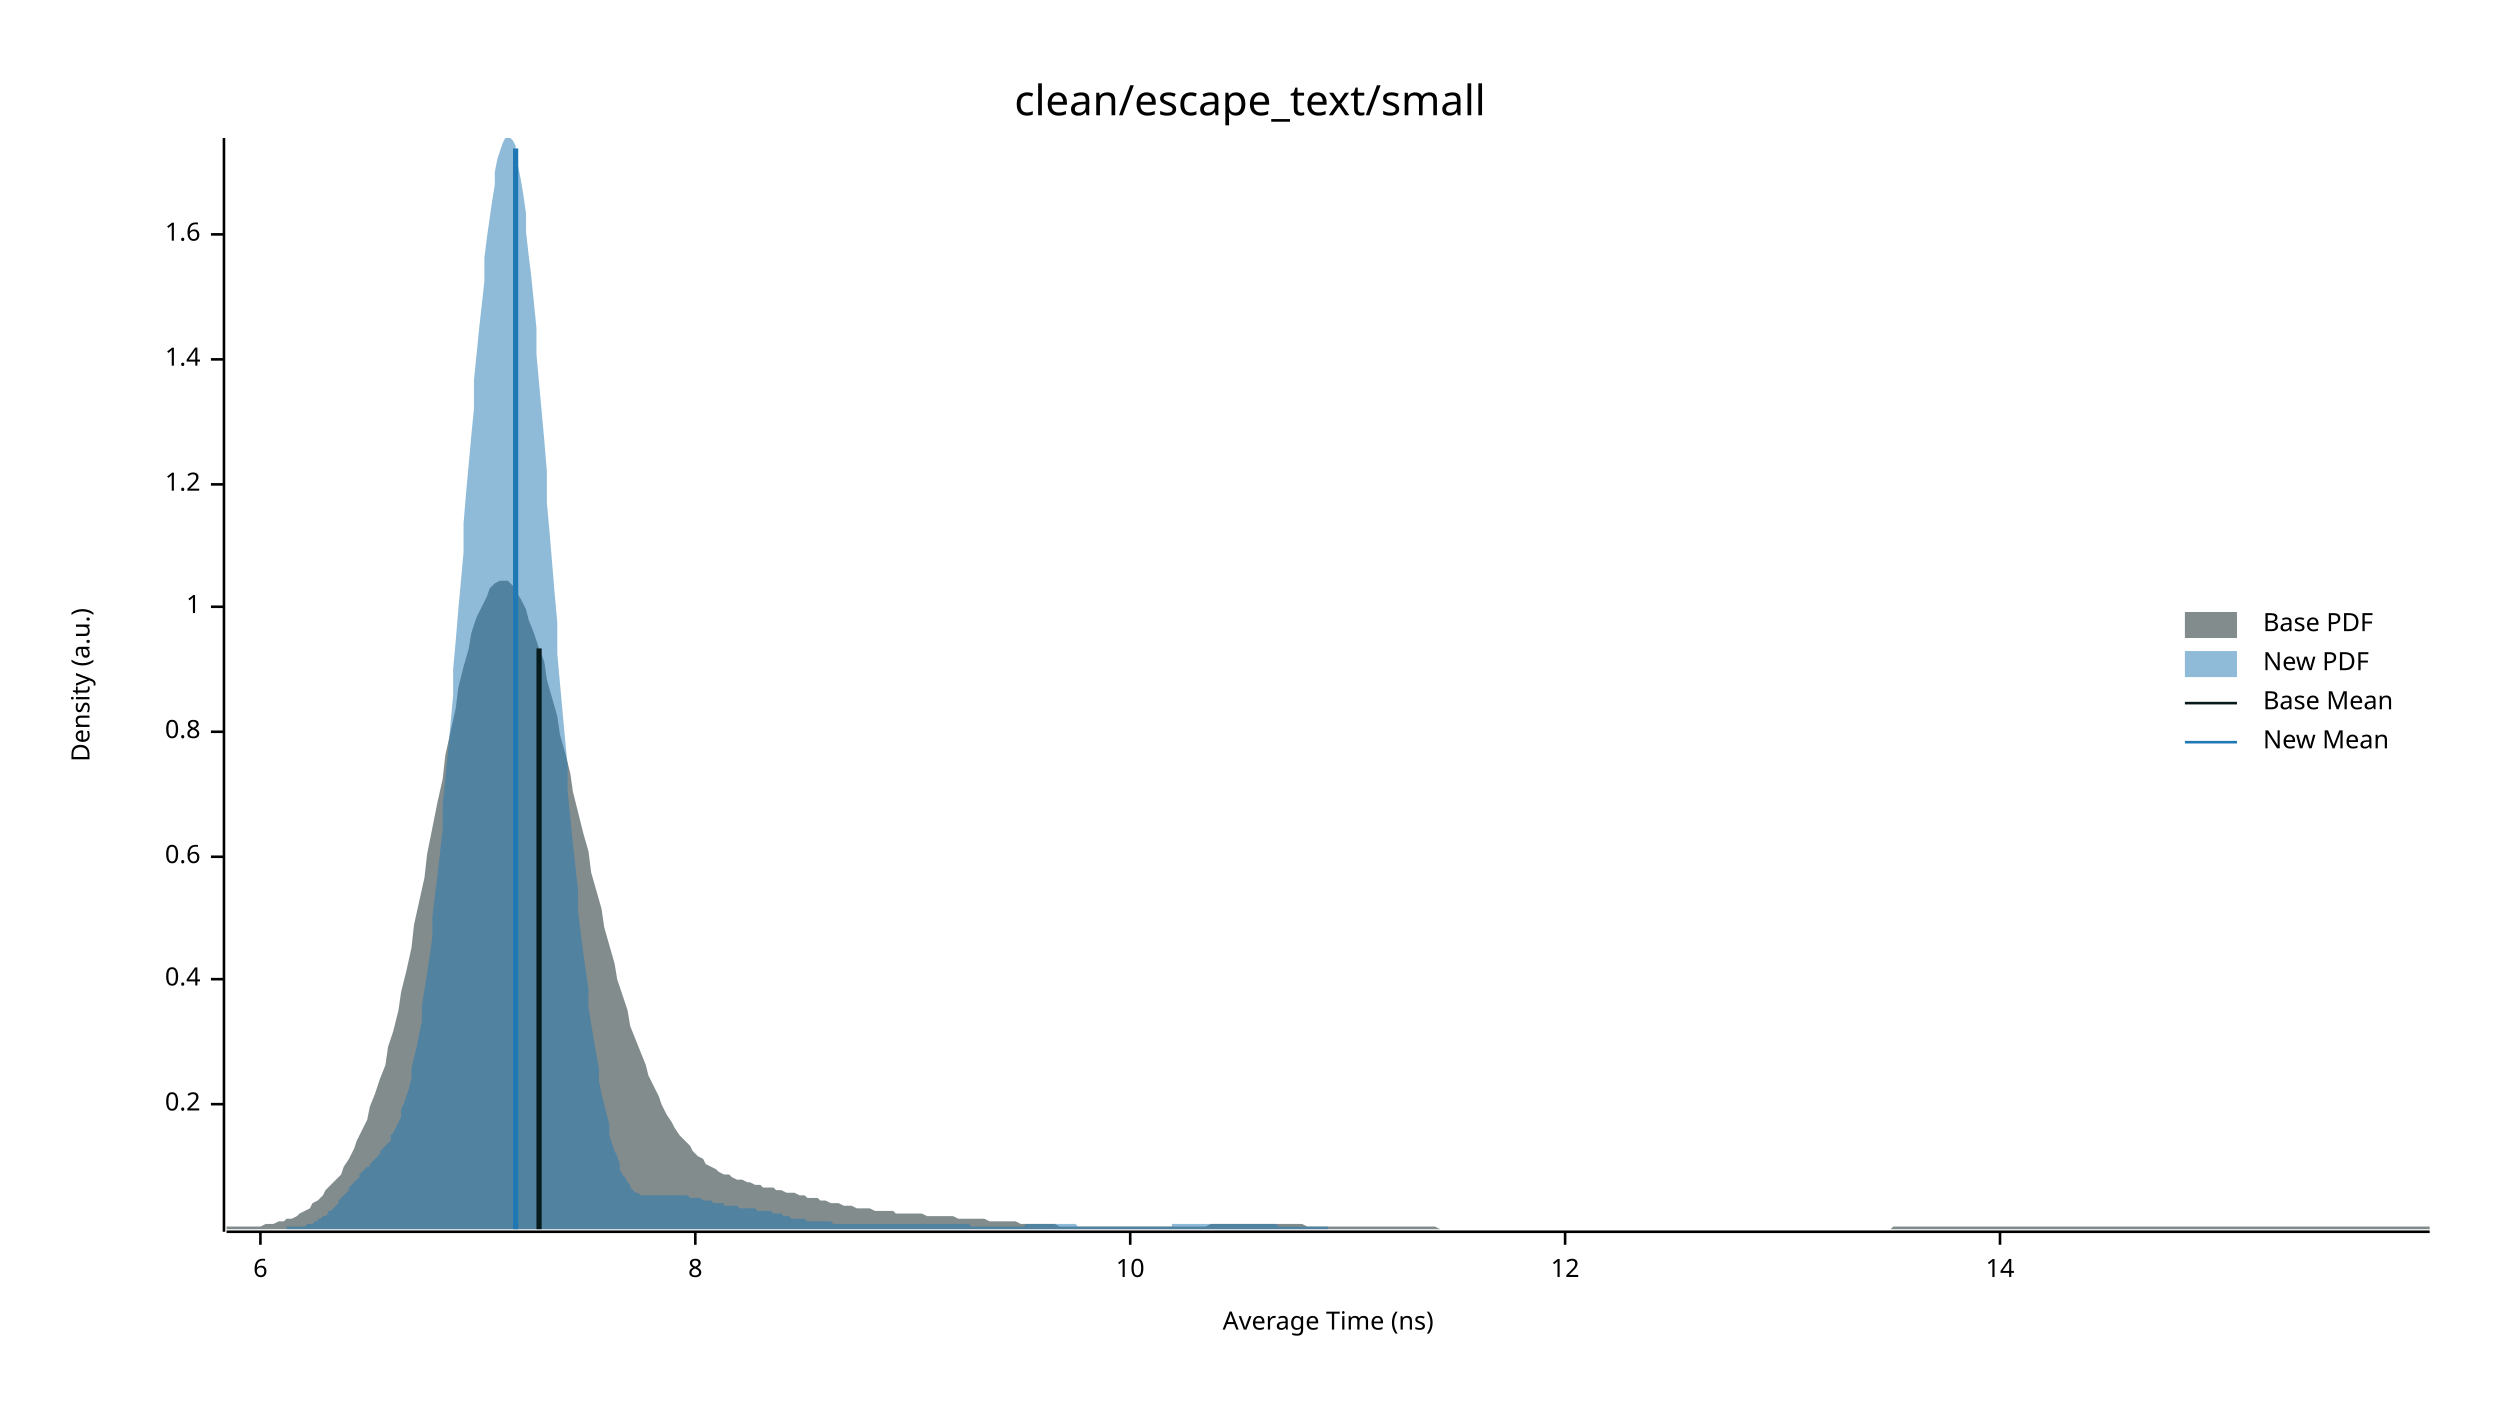
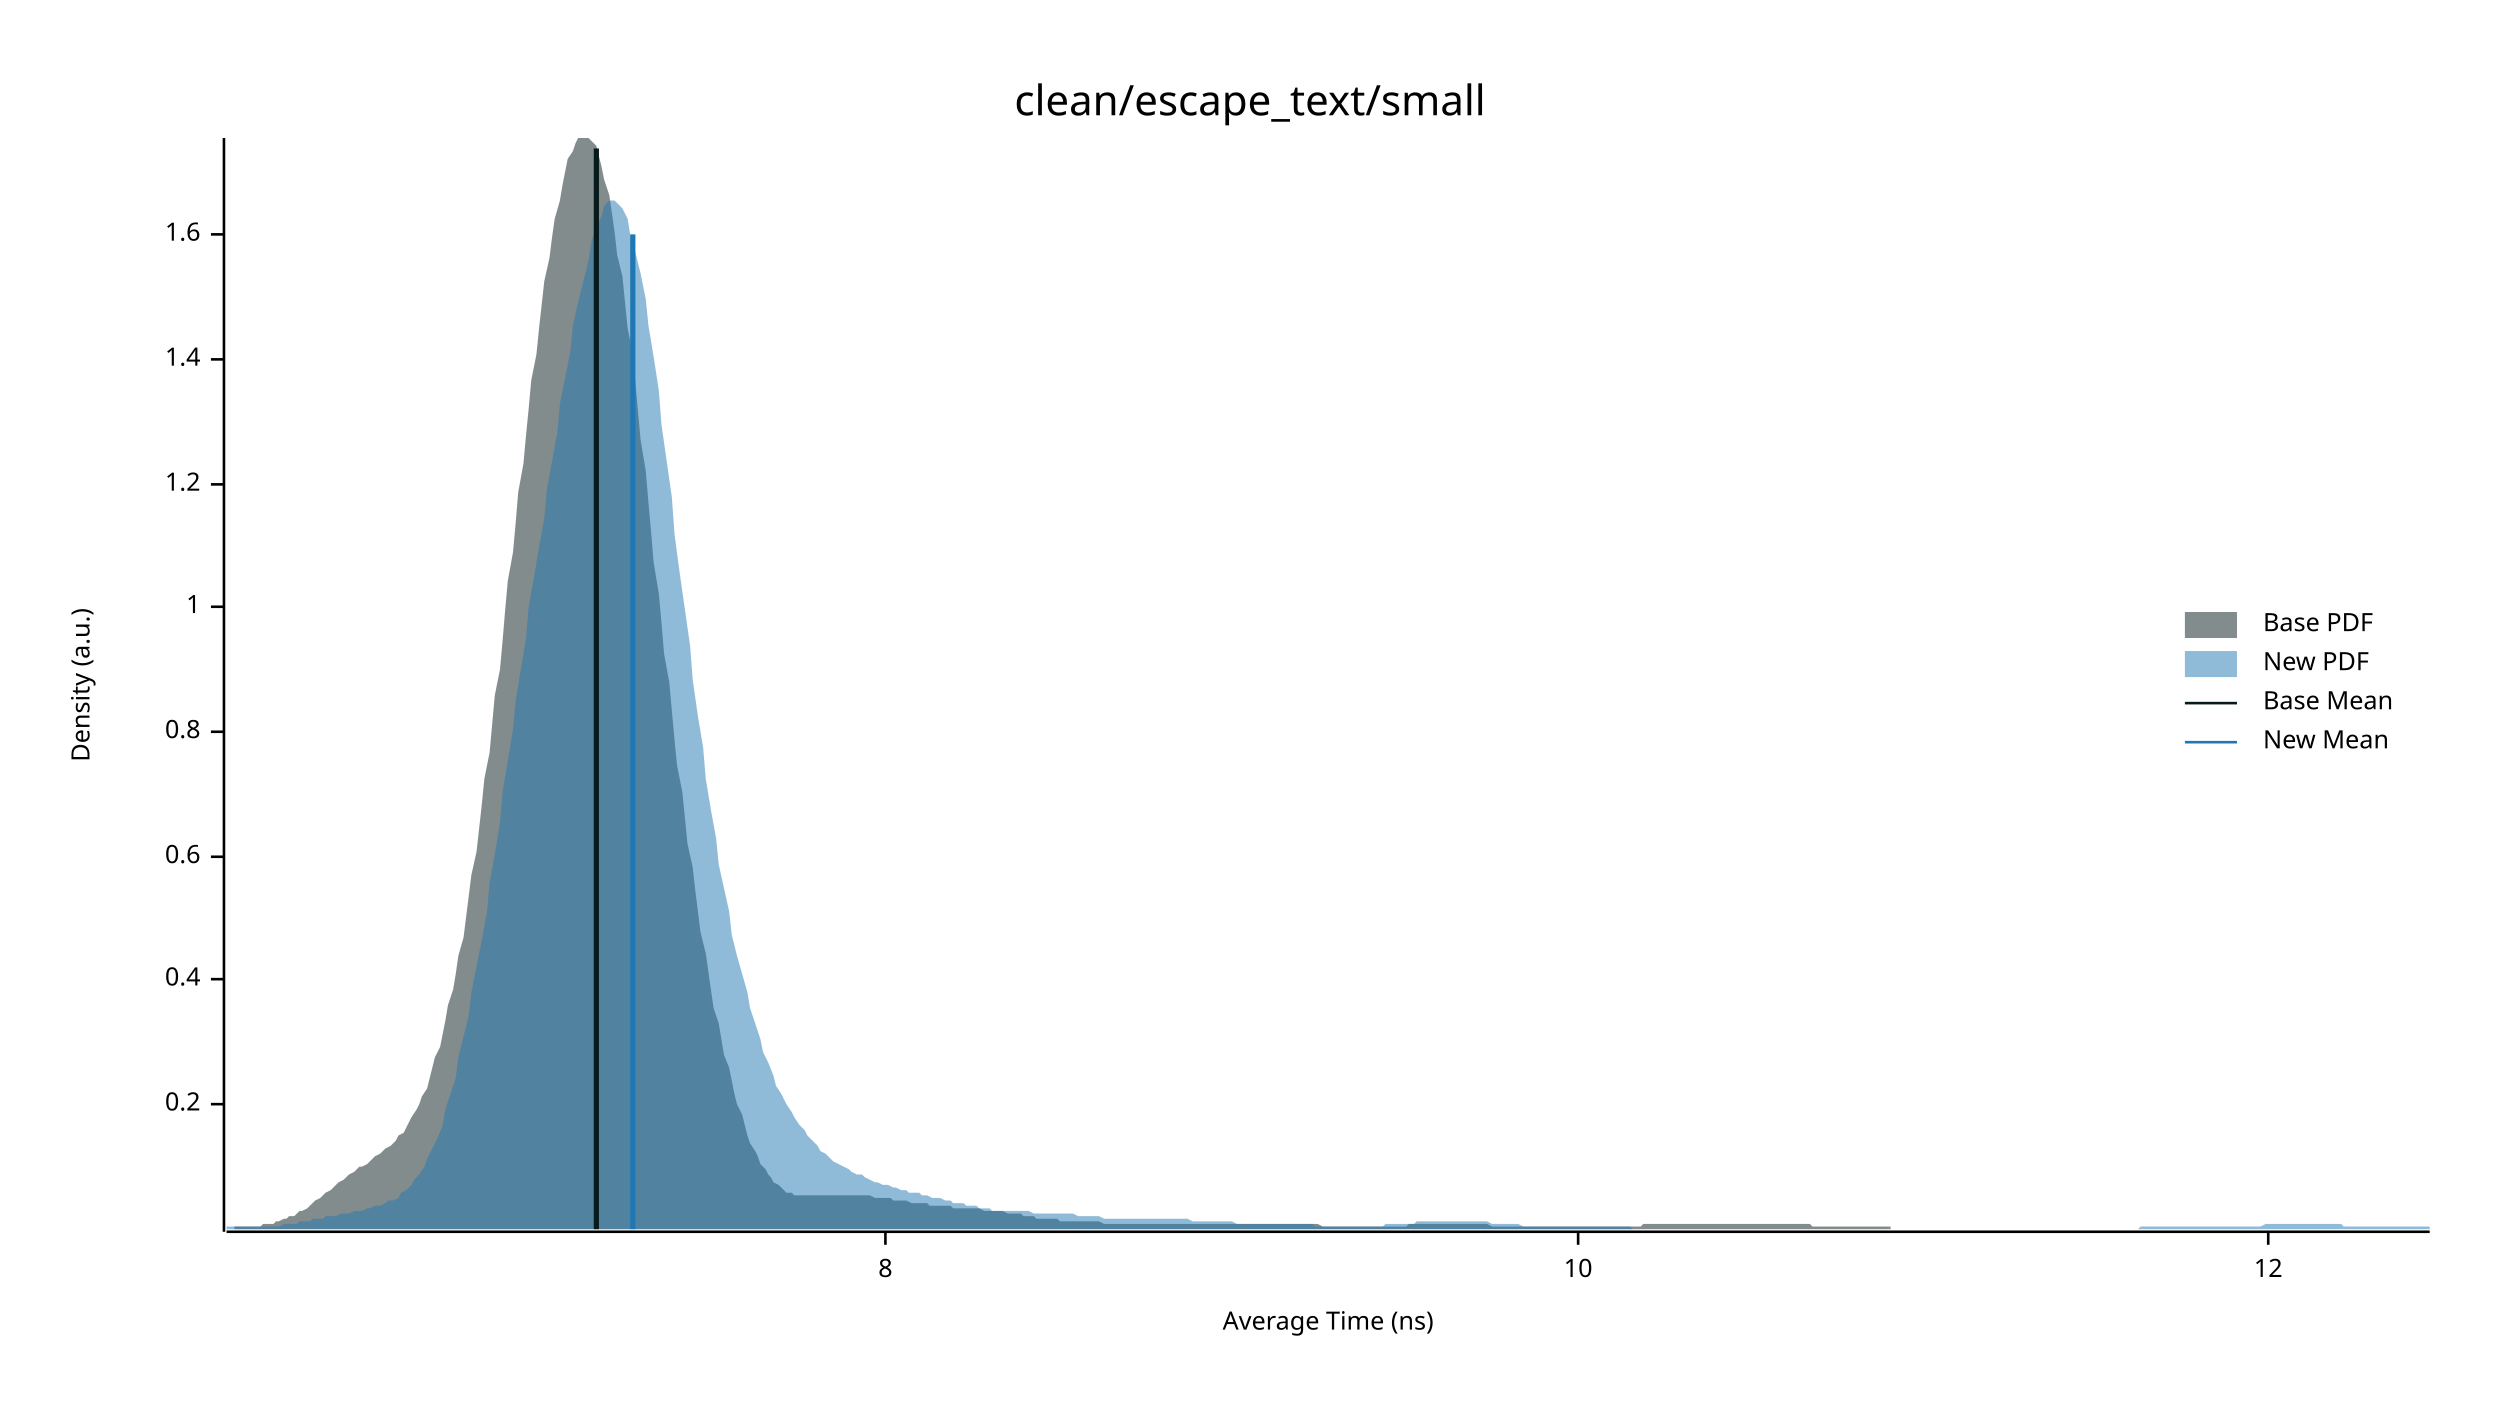
<svg xmlns="http://www.w3.org/2000/svg" width="960" height="540" viewBox="0 0 960 540">
  <text x="480" y="32" dy="0.76em" text-anchor="middle" font-family="sans-serif" font-size="16.129" opacity="1" fill="#000000">
clean/escape_text/small
</text>
  <text x="27" y="263" dy="0.76em" text-anchor="middle" font-family="sans-serif" font-size="9.677" opacity="1" fill="#000000" transform="rotate(270, 27, 263)">
Density (a.u.)
</text>
  <text x="510" y="513" dy="-0.5ex" text-anchor="middle" font-family="sans-serif" font-size="9.677" opacity="1" fill="#000000">
Average Time (ns)
</text>
  <polyline fill="none" opacity="1" stroke="#000000" stroke-width="1" points="86,53 86,473 " />
  <text x="77" y="424" dy="0.5ex" text-anchor="end" font-family="sans-serif" font-size="9.677" opacity="1" fill="#000000">
0.2
</text>
  <polyline fill="none" opacity="1" stroke="#000000" stroke-width="1" points="81,424 86,424 " />
  <text x="77" y="376" dy="0.5ex" text-anchor="end" font-family="sans-serif" font-size="9.677" opacity="1" fill="#000000">
0.4
</text>
  <polyline fill="none" opacity="1" stroke="#000000" stroke-width="1" points="81,376 86,376 " />
  <text x="77" y="329" dy="0.5ex" text-anchor="end" font-family="sans-serif" font-size="9.677" opacity="1" fill="#000000">
0.6
</text>
  <polyline fill="none" opacity="1" stroke="#000000" stroke-width="1" points="81,329 86,329 " />
  <text x="77" y="281" dy="0.5ex" text-anchor="end" font-family="sans-serif" font-size="9.677" opacity="1" fill="#000000">
0.8
</text>
  <polyline fill="none" opacity="1" stroke="#000000" stroke-width="1" points="81,281 86,281 " />
  <text x="77" y="233" dy="0.5ex" text-anchor="end" font-family="sans-serif" font-size="9.677" opacity="1" fill="#000000">
1
</text>
  <polyline fill="none" opacity="1" stroke="#000000" stroke-width="1" points="81,233 86,233 " />
  <text x="77" y="186" dy="0.5ex" text-anchor="end" font-family="sans-serif" font-size="9.677" opacity="1" fill="#000000">
1.2
</text>
  <polyline fill="none" opacity="1" stroke="#000000" stroke-width="1" points="81,186 86,186 " />
  <text x="77" y="138" dy="0.5ex" text-anchor="end" font-family="sans-serif" font-size="9.677" opacity="1" fill="#000000">
1.4
</text>
  <polyline fill="none" opacity="1" stroke="#000000" stroke-width="1" points="81,138 86,138 " />
  <text x="77" y="90" dy="0.5ex" text-anchor="end" font-family="sans-serif" font-size="9.677" opacity="1" fill="#000000">
1.6
</text>
  <polyline fill="none" opacity="1" stroke="#000000" stroke-width="1" points="81,90 86,90 " />
  <polyline fill="none" opacity="1" stroke="#000000" stroke-width="1" points="87,473 933,473 " />
-   <text x="100" y="483" dy="0.76em" text-anchor="middle" font-family="sans-serif" font-size="9.677" opacity="1" fill="#000000">
- 6
- </text>
-   <polyline fill="none" opacity="1" stroke="#000000" stroke-width="1" points="100,473 100,478 " />
-   <text x="267" y="483" dy="0.76em" text-anchor="middle" font-family="sans-serif" font-size="9.677" opacity="1" fill="#000000">
+   <text x="340" y="483" dy="0.76em" text-anchor="middle" font-family="sans-serif" font-size="9.677" opacity="1" fill="#000000">
8
</text>
-   <polyline fill="none" opacity="1" stroke="#000000" stroke-width="1" points="267,473 267,478 " />
-   <text x="434" y="483" dy="0.76em" text-anchor="middle" font-family="sans-serif" font-size="9.677" opacity="1" fill="#000000">
+   <polyline fill="none" opacity="1" stroke="#000000" stroke-width="1" points="340,473 340,478 " />
+   <text x="606" y="483" dy="0.76em" text-anchor="middle" font-family="sans-serif" font-size="9.677" opacity="1" fill="#000000">
10
</text>
-   <polyline fill="none" opacity="1" stroke="#000000" stroke-width="1" points="434,473 434,478 " />
-   <text x="601" y="483" dy="0.76em" text-anchor="middle" font-family="sans-serif" font-size="9.677" opacity="1" fill="#000000">
+   <polyline fill="none" opacity="1" stroke="#000000" stroke-width="1" points="606,473 606,478 " />
+   <text x="871" y="483" dy="0.76em" text-anchor="middle" font-family="sans-serif" font-size="9.677" opacity="1" fill="#000000">
12
</text>
-   <polyline fill="none" opacity="1" stroke="#000000" stroke-width="1" points="601,473 601,478 " />
-   <text x="768" y="483" dy="0.76em" text-anchor="middle" font-family="sans-serif" font-size="9.677" opacity="1" fill="#000000">
- 14
- </text>
-   <polyline fill="none" opacity="1" stroke="#000000" stroke-width="1" points="768,473 768,478 " />
-   <polygon opacity="0.5" fill="#071A1C" points="87,471 88,471 90,471 92,471 93,471 95,471 97,471 98,471 100,471 102,470 103,470 105,470 107,469 109,469 110,468 112,468 114,467 115,466 117,465 119,464 120,462 122,461 124,459 125,457 127,455 129,453 131,451 132,448 134,445 136,441 137,438 139,434 141,430 142,425 144,420 146,414 148,409 149,402 151,396 153,388 154,381 156,373 158,364 159,355 161,346 163,337 164,328 166,318 168,308 170,299 171,290 173,281 175,272 176,264 178,256 180,249 181,243 183,237 185,233 187,229 188,226 190,224 192,223 193,223 195,223 197,225 198,227 200,230 202,234 203,238 205,243 207,249 209,254 210,261 212,268 214,275 215,282 217,289 219,297 220,304 222,312 224,320 226,327 227,335 229,342 231,349 232,356 234,363 236,370 237,376 239,382 241,388 242,394 244,399 246,404 248,409 249,413 251,417 253,421 254,424 256,428 258,431 259,433 261,436 263,438 265,440 266,442 268,444 270,445 271,447 273,448 275,449 276,450 278,451 280,451 281,452 283,453 285,453 287,454 288,454 290,455 292,455 293,456 295,456 297,456 298,457 300,457 302,458 304,458 305,458 307,459 309,459 310,460 312,460 314,460 315,461 317,461 319,462 320,462 322,462 324,463 326,463 327,463 329,464 331,464 332,464 334,464 336,465 337,465 339,465 341,465 343,465 344,466 346,466 348,466 349,466 351,466 353,466 354,466 356,467 358,467 359,467 361,467 363,467 365,467 366,467 368,468 370,468 371,468 373,468 375,468 376,468 378,468 380,469 381,469 383,469 385,469 387,469 388,469 390,469 392,470 393,470 395,470 397,470 398,470 400,470 402,470 404,470 405,470 407,471 409,471 410,471 412,471 414,471 415,471 417,471 419,471 420,471 422,471 424,471 426,471 427,471 429,471 431,471 432,471 434,471 436,471 437,471 439,471 441,471 443,471 444,471 446,471 448,471 449,471 451,471 453,471 454,471 456,471 458,471 459,471 461,471 463,471 465,470 466,470 468,470 470,470 471,470 473,470 475,470 476,470 478,470 480,470 482,470 483,470 485,470 487,470 488,470 490,470 492,470 493,470 495,470 497,470 498,470 500,470 502,471 504,471 505,471 507,471 509,471 510,471 512,471 514,471 515,471 517,471 519,471 521,471 522,471 524,471 526,471 527,471 529,471 531,471 532,471 534,471 536,471 537,471 539,471 541,471 543,471 544,471 546,471 548,471 549,471 551,471 553,472 554,472 556,472 558,472 560,472 561,472 563,472 565,472 566,472 568,472 570,472 571,472 573,472 575,472 576,472 578,472 580,472 582,472 583,472 585,472 587,472 588,472 590,472 592,472 593,472 595,472 597,472 599,472 600,472 602,472 604,472 605,472 607,472 609,472 610,472 612,472 614,472 615,472 617,472 619,472 621,472 622,472 624,472 626,472 627,472 629,472 631,472 632,472 634,472 636,472 638,472 639,472 641,472 643,472 644,472 646,472 648,472 649,472 651,472 653,472 654,472 656,472 658,472 660,472 661,472 663,472 665,472 666,472 668,472 670,472 671,472 673,472 675,472 676,472 678,472 680,472 682,472 683,472 685,472 687,472 688,472 690,472 692,472 693,472 695,472 697,472 699,472 700,472 702,472 704,472 705,472 707,472 709,472 710,472 712,472 714,472 715,472 717,472 719,472 721,472 722,472 724,472 726,472 727,471 729,471 731,471 732,471 734,471 736,471 738,471 739,471 741,471 743,471 744,471 746,471 748,471 749,471 751,471 753,471 754,471 756,471 758,471 760,471 761,471 763,471 765,471 766,471 768,471 770,471 771,471 773,471 775,471 777,471 778,471 780,471 782,471 783,471 785,471 787,471 788,471 790,471 792,471 793,471 795,471 797,471 799,471 800,471 802,471 804,471 805,471 807,471 809,471 810,471 812,471 814,471 816,471 817,471 819,471 821,471 822,471 824,471 826,471 827,471 829,471 831,471 832,471 834,471 836,471 838,471 839,471 841,471 843,471 844,471 846,471 848,471 849,471 851,471 853,471 855,471 856,471 858,471 860,471 861,471 863,471 865,471 866,471 868,471 870,471 871,471 873,471 875,471 877,471 878,471 880,471 882,471 883,471 885,471 887,471 888,471 890,471 892,471 894,471 895,471 897,471 899,471 900,471 902,471 904,471 905,471 907,471 909,471 910,471 912,471 914,471 916,471 917,471 919,471 921,471 922,471 924,471 926,471 927,471 929,471 931,471 933,471 933,472 87,472 " />
-   <polygon opacity="0.5" fill="#1F78B4" points="110,471 111,471 112,471 113,471 114,471 114,471 115,471 116,471 117,471 118,470 118,470 119,470 120,470 121,469 122,469 122,468 123,468 124,467 125,467 126,466 126,465 127,465 128,464 129,463 130,462 130,461 131,460 132,459 133,458 134,457 134,456 135,455 136,454 137,453 138,452 138,451 139,450 140,449 141,448 142,448 142,447 143,446 144,445 145,444 146,443 146,442 147,441 148,440 149,439 150,438 150,436 151,435 152,433 153,431 154,429 154,426 155,424 156,421 157,418 158,414 158,410 159,406 160,402 161,397 162,392 162,386 163,380 164,374 165,367 166,360 166,352 167,344 168,336 169,327 170,318 170,309 171,299 172,289 173,278 174,267 174,257 175,246 176,234 177,223 178,212 178,201 179,189 180,178 181,167 182,157 182,146 183,136 184,126 185,117 186,108 186,99 187,91 188,84 189,77 190,71 190,66 191,61 192,58 193,55 194,53 194,53 195,53 196,53 197,54 198,56 198,60 199,64 200,69 201,75 202,82 202,89 203,98 204,106 205,116 206,126 206,136 207,147 208,158 209,169 210,181 210,193 211,204 212,216 213,228 214,239 214,251 215,262 216,273 217,284 218,294 218,304 219,314 220,324 221,333 222,342 222,350 223,358 224,366 225,373 226,380 226,387 227,393 228,399 229,405 230,410 230,415 231,420 232,424 233,428 234,432 234,436 235,439 236,442 237,444 238,447 238,449 239,451 240,452 241,454 242,455 242,456 243,457 244,458 245,458 246,459 246,459 247,459 248,459 249,459 250,459 250,459 251,459 252,459 253,459 254,459 254,459 255,459 256,459 257,459 258,459 258,459 259,459 260,459 261,459 262,459 262,459 263,459 264,459 265,460 266,460 266,460 267,460 268,460 269,460 270,461 270,461 271,461 272,461 273,461 274,462 274,462 275,462 276,462 277,462 278,462 278,463 279,463 280,463 281,463 282,463 282,463 283,463 284,464 285,464 286,464 286,464 287,464 288,464 289,464 290,464 290,464 291,465 292,465 293,465 294,465 294,465 295,465 296,465 297,466 298,466 298,466 299,466 300,466 301,467 302,467 302,467 303,467 304,468 305,468 306,468 306,468 307,468 308,468 309,468 310,469 310,469 311,469 312,469 313,469 314,469 314,469 315,469 316,469 317,469 318,469 318,469 319,469 320,470 321,470 322,470 322,470 323,470 324,470 325,470 326,470 326,470 327,470 328,470 329,470 330,470 330,470 331,470 332,470 333,470 334,470 334,470 335,470 336,470 337,470 338,470 338,470 339,470 340,470 341,470 342,470 342,470 343,470 344,470 345,470 346,470 346,470 347,470 348,470 349,470 350,470 350,470 351,470 352,470 353,470 354,470 354,470 355,470 356,470 357,470 358,470 358,470 359,470 360,470 361,470 362,470 362,470 363,470 364,470 365,470 366,470 366,470 367,470 368,470 369,470 370,470 370,470 371,470 372,470 373,471 374,471 374,471 375,471 376,471 377,471 378,471 378,471 379,471 380,471 381,471 382,471 382,471 383,471 384,471 385,471 386,471 386,471 387,471 388,471 389,471 390,471 390,471 391,471 392,471 393,471 394,470 394,470 395,470 396,470 397,470 398,470 398,470 399,470 400,470 401,470 402,470 402,470 403,470 404,470 405,470 406,470 406,470 407,470 408,470 409,470 410,470 410,470 411,470 412,470 413,470 414,471 414,471 415,471 416,471 417,471 418,471 418,471 419,471 420,471 421,471 422,471 422,471 423,471 424,471 425,471 426,471 426,471 427,471 428,471 429,471 430,471 430,471 431,471 432,471 433,471 434,471 434,471 435,471 436,471 437,471 438,471 438,471 439,471 440,471 441,471 442,471 442,471 443,471 444,471 445,471 446,471 446,471 447,471 448,471 449,471 450,471 450,470 451,470 452,470 453,470 454,470 454,470 455,470 456,470 457,470 458,470 458,470 459,470 460,470 461,470 462,470 462,470 463,470 464,470 465,470 466,470 466,470 467,470 468,470 469,470 470,470 470,470 471,470 472,470 473,470 474,470 474,470 475,470 476,470 477,470 478,470 478,470 479,470 480,470 481,470 482,470 482,470 483,470 484,470 485,470 486,470 486,470 487,470 488,470 489,470 490,470 490,470 491,471 492,471 493,471 494,471 494,471 495,471 496,471 497,471 498,471 498,471 499,471 500,471 501,471 502,471 502,471 503,471 504,471 505,471 506,471 506,471 507,471 508,471 509,471 510,471 510,472 110,472 " />
-   <polyline fill="none" opacity="1" stroke="#071A1C" stroke-width="2" points="207,472 207,249 " />
-   <polyline fill="none" opacity="1" stroke="#1F78B4" stroke-width="2" points="198,472 198,57 " />
+   <polyline fill="none" opacity="1" stroke="#000000" stroke-width="1" points="871,473 871,478 " />
+   <polygon opacity="0.5" fill="#071A1C" points="90,471 91,471 92,471 93,471 95,471 96,471 97,471 99,471 100,471 101,470 102,470 104,470 105,470 106,469 107,469 109,468 110,468 111,467 113,467 114,466 115,465 116,465 118,464 119,463 120,462 121,461 123,460 124,459 125,458 127,457 128,456 129,455 130,454 132,453 133,452 134,451 136,450 137,449 138,448 139,448 141,447 142,446 143,445 144,444 146,443 147,442 148,441 150,440 151,439 152,438 153,436 155,435 156,433 157,431 158,429 160,426 161,424 162,421 164,418 165,414 166,410 167,406 169,402 170,397 171,392 172,386 174,380 175,374 176,367 178,360 179,352 180,344 181,336 183,327 184,318 185,309 186,299 188,289 189,278 190,267 192,257 193,246 194,234 195,223 197,212 198,201 199,189 201,178 202,167 203,157 204,146 206,136 207,126 208,117 209,108 211,99 212,91 213,84 215,77 216,71 217,66 218,61 220,58 221,55 222,53 223,53 225,53 226,53 227,54 229,56 230,60 231,64 232,69 234,75 235,82 236,89 237,98 239,106 240,116 241,126 243,136 244,147 245,158 246,169 248,181 249,193 250,204 251,216 253,228 254,239 255,251 257,262 258,273 259,284 260,294 262,304 263,314 264,324 266,333 267,342 268,350 269,358 271,366 272,373 273,380 274,387 276,393 277,399 278,405 280,410 281,415 282,420 283,424 285,428 286,432 287,436 288,439 290,442 291,444 292,447 294,449 295,451 296,452 297,454 299,455 300,456 301,457 302,458 304,458 305,459 306,459 308,459 309,459 310,459 311,459 313,459 314,459 315,459 317,459 318,459 319,459 320,459 322,459 323,459 324,459 325,459 327,459 328,459 329,459 331,459 332,459 333,459 334,459 336,460 337,460 338,460 339,460 341,460 342,460 343,461 345,461 346,461 347,461 348,461 350,462 351,462 352,462 353,462 355,462 356,462 357,463 359,463 360,463 361,463 362,463 364,463 365,463 366,464 367,464 369,464 370,464 371,464 373,464 374,464 375,464 376,464 378,465 379,465 380,465 382,465 383,465 384,465 385,465 387,466 388,466 389,466 390,466 392,466 393,467 394,467 396,467 397,467 398,468 399,468 401,468 402,468 403,468 404,468 406,468 407,469 408,469 410,469 411,469 412,469 413,469 415,469 416,469 417,469 418,469 420,469 421,469 422,469 424,470 425,470 426,470 427,470 429,470 430,470 431,470 432,470 434,470 435,470 436,470 438,470 439,470 440,470 441,470 443,470 444,470 445,470 447,470 448,470 449,470 450,470 452,470 453,470 454,470 455,470 457,470 458,470 459,470 461,470 462,470 463,470 464,470 466,470 467,470 468,470 469,470 471,470 472,470 473,470 475,470 476,470 477,470 478,470 480,470 481,470 482,470 483,470 485,470 486,470 487,470 489,470 490,470 491,470 492,470 494,470 495,470 496,470 498,470 499,470 500,470 501,470 503,470 504,470 505,470 506,470 508,471 509,471 510,471 512,471 513,471 514,471 515,471 517,471 518,471 519,471 520,471 522,471 523,471 524,471 526,471 527,471 528,471 529,471 531,471 532,471 533,471 534,471 536,471 537,471 538,471 540,471 541,470 542,470 543,470 545,470 546,470 547,470 548,470 550,470 551,470 552,470 554,470 555,470 556,470 557,470 559,470 560,470 561,470 563,470 564,470 565,470 566,470 568,470 569,470 570,470 571,470 573,471 574,471 575,471 577,471 578,471 579,471 580,471 582,471 583,471 584,471 585,471 587,471 588,471 589,471 591,471 592,471 593,471 594,471 596,471 597,471 598,471 599,471 601,471 602,471 603,471 605,471 606,471 607,471 608,471 610,471 611,471 612,471 613,471 615,471 616,471 617,471 619,471 620,471 621,471 622,471 624,471 625,471 626,471 628,471 629,471 630,471 631,470 633,470 634,470 635,470 636,470 638,470 639,470 640,470 642,470 643,470 644,470 645,470 647,470 648,470 649,470 650,470 652,470 653,470 654,470 656,470 657,470 658,470 659,470 661,470 662,470 663,470 664,470 666,470 667,470 668,470 670,470 671,470 672,470 673,470 675,470 676,470 677,470 679,470 680,470 681,470 682,470 684,470 685,470 686,470 687,470 689,470 690,470 691,470 693,470 694,470 695,470 696,471 698,471 699,471 700,471 701,471 703,471 704,471 705,471 707,471 708,471 709,471 710,471 712,471 713,471 714,471 715,471 717,471 718,471 719,471 721,471 722,471 723,471 724,471 726,471 726,472 90,472 " />
+   <polygon opacity="0.5" fill="#1F78B4" points="87,471 88,471 90,471 92,471 93,471 95,471 97,471 98,471 100,471 102,471 103,471 105,471 107,471 109,470 110,470 112,470 114,470 115,469 117,469 119,469 120,468 122,468 124,468 125,467 127,467 129,467 131,466 132,466 134,466 136,465 137,465 139,465 141,464 142,464 144,463 146,463 148,462 149,461 151,461 153,460 154,458 156,457 158,455 159,453 161,451 163,448 164,445 166,441 168,437 170,432 171,426 173,420 175,414 176,406 178,398 180,390 181,381 183,371 185,361 187,350 188,339 190,328 192,316 193,304 195,292 197,280 198,269 200,257 202,245 203,233 205,222 207,210 209,199 210,188 212,177 214,166 215,155 217,145 219,135 220,125 222,116 224,108 226,100 227,93 229,87 231,83 232,79 234,77 236,77 237,78 239,80 241,84 242,90 244,97 246,105 248,115 249,125 251,137 253,150 254,163 256,177 258,191 259,205 261,220 263,234 265,248 266,261 268,275 270,287 271,299 273,311 275,322 276,332 278,341 280,350 281,359 283,367 285,374 287,381 288,387 290,393 292,399 293,404 295,408 297,413 298,417 300,420 302,424 304,427 305,429 307,432 309,434 310,436 312,438 314,440 315,442 317,443 319,445 320,446 322,447 324,448 326,449 327,450 329,451 331,451 332,452 334,453 336,454 337,454 339,455 341,455 343,456 344,456 346,457 348,457 349,458 351,458 353,458 354,459 356,459 358,460 359,460 361,460 363,461 365,461 366,462 368,462 370,462 371,463 373,463 375,463 376,464 378,464 380,464 381,465 383,465 385,465 387,465 388,465 390,465 392,465 393,465 395,465 397,466 398,466 400,466 402,466 404,466 405,466 407,466 409,466 410,466 412,466 414,467 415,467 417,467 419,467 420,467 422,467 424,468 426,468 427,468 429,468 431,468 432,468 434,468 436,468 437,468 439,468 441,468 443,468 444,468 446,468 448,468 449,468 451,468 453,468 454,468 456,468 458,469 459,469 461,469 463,469 465,469 466,469 468,469 470,469 471,469 473,469 475,470 476,470 478,470 480,470 482,470 483,470 485,470 487,470 488,470 490,470 492,470 493,470 495,470 497,470 498,470 500,470 502,470 504,470 505,471 507,471 509,471 510,471 512,471 514,471 515,471 517,471 519,471 521,471 522,471 524,471 526,471 527,471 529,471 531,471 532,470 534,470 536,470 537,470 539,470 541,470 543,470 544,469 546,469 548,469 549,469 551,469 553,469 554,469 556,469 558,469 560,469 561,469 563,469 565,469 566,469 568,469 570,469 571,469 573,470 575,470 576,470 578,470 580,470 582,470 583,470 585,471 587,471 588,471 590,471 592,471 593,471 595,471 597,471 599,471 600,471 602,471 604,471 605,471 607,471 609,471 610,471 612,471 614,471 615,471 617,471 619,471 621,471 622,471 624,471 626,471 627,472 629,472 631,472 632,472 634,472 636,472 638,472 639,472 641,472 643,472 644,472 646,472 648,472 649,472 651,472 653,472 654,472 656,472 658,472 660,472 661,472 663,472 665,472 666,472 668,472 670,472 671,472 673,472 675,472 676,472 678,472 680,472 682,472 683,472 685,472 687,472 688,472 690,472 692,472 693,472 695,472 697,472 699,472 700,472 702,472 704,472 705,472 707,472 709,472 710,472 712,472 714,472 715,472 717,472 719,472 721,472 722,472 724,472 726,472 727,472 729,472 731,472 732,472 734,472 736,472 738,472 739,472 741,472 743,472 744,472 746,472 748,472 749,472 751,472 753,472 754,472 756,472 758,472 760,472 761,472 763,472 765,472 766,472 768,472 770,472 771,472 773,472 775,472 777,472 778,472 780,472 782,472 783,472 785,472 787,472 788,472 790,472 792,472 793,472 795,472 797,472 799,472 800,472 802,472 804,472 805,472 807,472 809,472 810,472 812,472 814,472 816,472 817,472 819,472 821,472 822,471 824,471 826,471 827,471 829,471 831,471 832,471 834,471 836,471 838,471 839,471 841,471 843,471 844,471 846,471 848,471 849,471 851,471 853,471 855,471 856,471 858,471 860,471 861,471 863,471 865,471 866,471 868,471 870,470 871,470 873,470 875,470 877,470 878,470 880,470 882,470 883,470 885,470 887,470 888,470 890,470 892,470 894,470 895,470 897,470 899,470 900,471 902,471 904,471 905,471 907,471 909,471 910,471 912,471 914,471 916,471 917,471 919,471 921,471 922,471 924,471 926,471 927,471 929,471 931,471 933,471 933,472 87,472 " />
+   <polyline fill="none" opacity="1" stroke="#071A1C" stroke-width="2" points="229,472 229,57 " />
+   <polyline fill="none" opacity="1" stroke="#1F78B4" stroke-width="2" points="243,472 243,90 " />
  <text x="869" y="235" dy="0.76em" text-anchor="start" font-family="sans-serif" font-size="9.677" opacity="1" fill="#000000">
Base PDF
</text>
  <text x="869" y="250" dy="0.76em" text-anchor="start" font-family="sans-serif" font-size="9.677" opacity="1" fill="#000000">
New PDF
</text>
  <text x="869" y="265" dy="0.76em" text-anchor="start" font-family="sans-serif" font-size="9.677" opacity="1" fill="#000000">
Base Mean
</text>
  <text x="869" y="280" dy="0.76em" text-anchor="start" font-family="sans-serif" font-size="9.677" opacity="1" fill="#000000">
New Mean
</text>
  <rect x="839" y="235" width="20" height="10" opacity="0.5" fill="#071A1C" stroke="none" />
  <rect x="839" y="250" width="20" height="10" opacity="0.5" fill="#1F78B4" stroke="none" />
  <polyline fill="none" opacity="1" stroke="#071A1C" stroke-width="1" points="839,270 859,270 " />
  <polyline fill="none" opacity="1" stroke="#1F78B4" stroke-width="1" points="839,285 859,285 " />
</svg>
